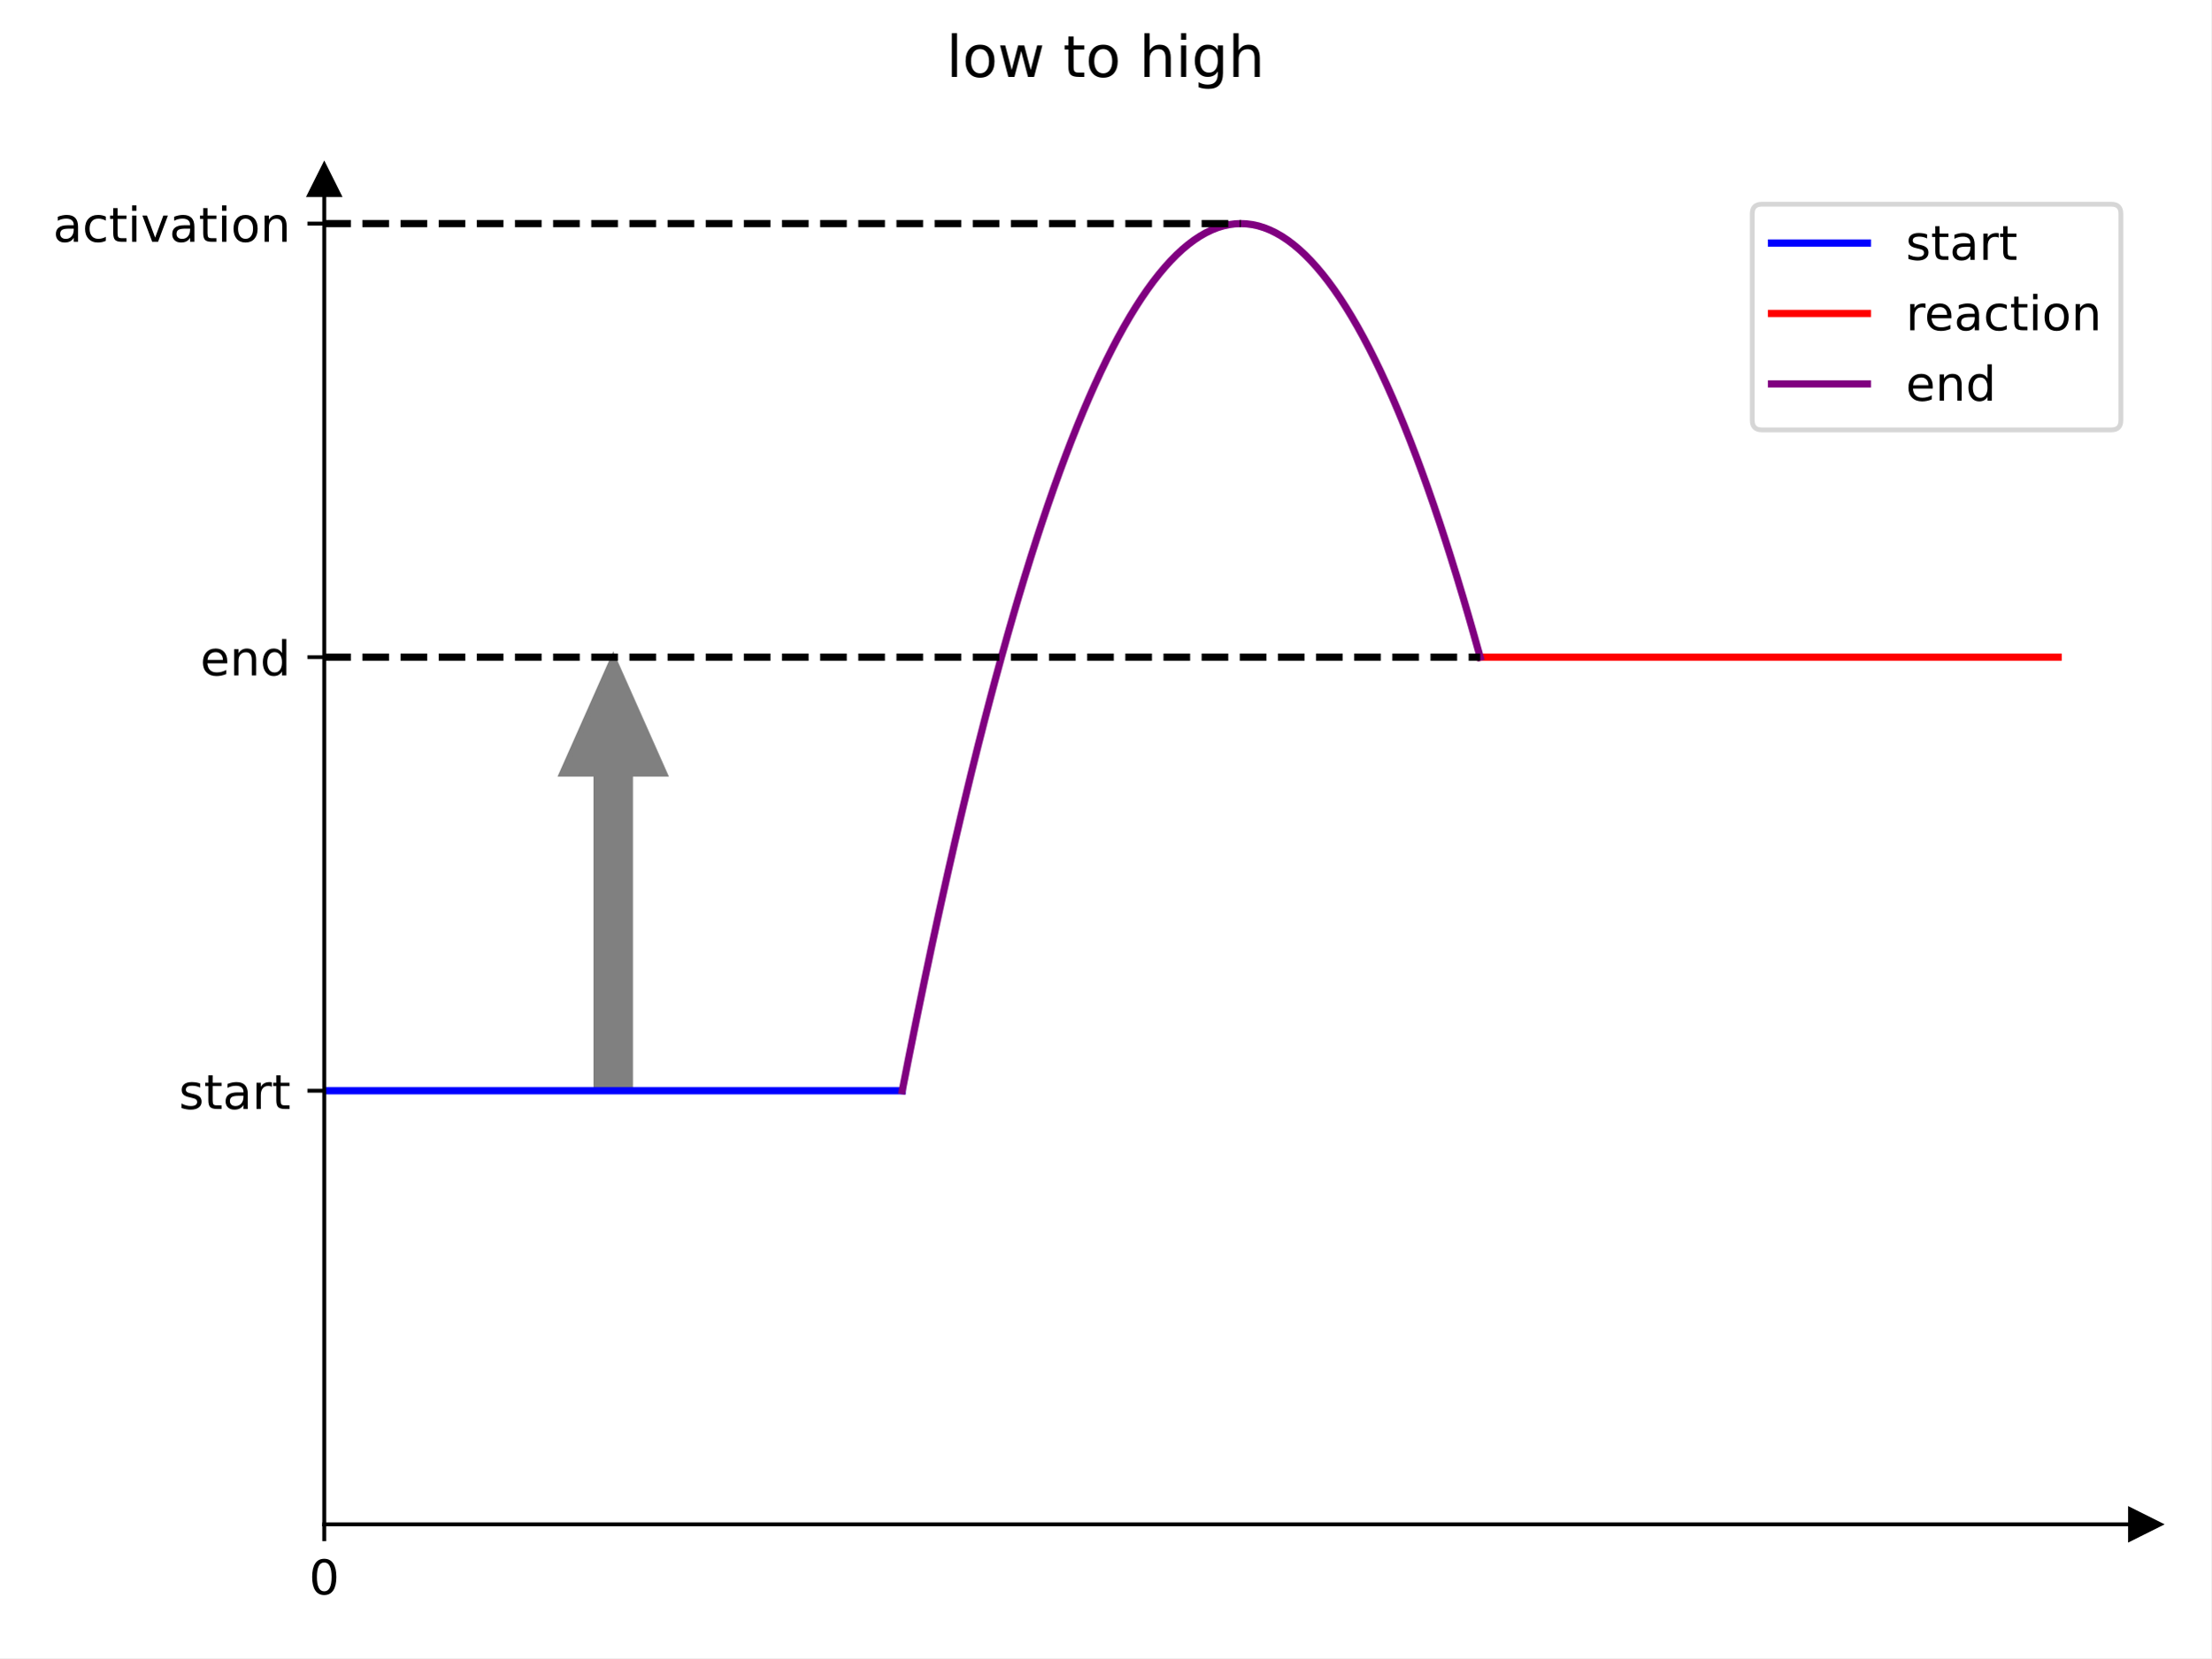
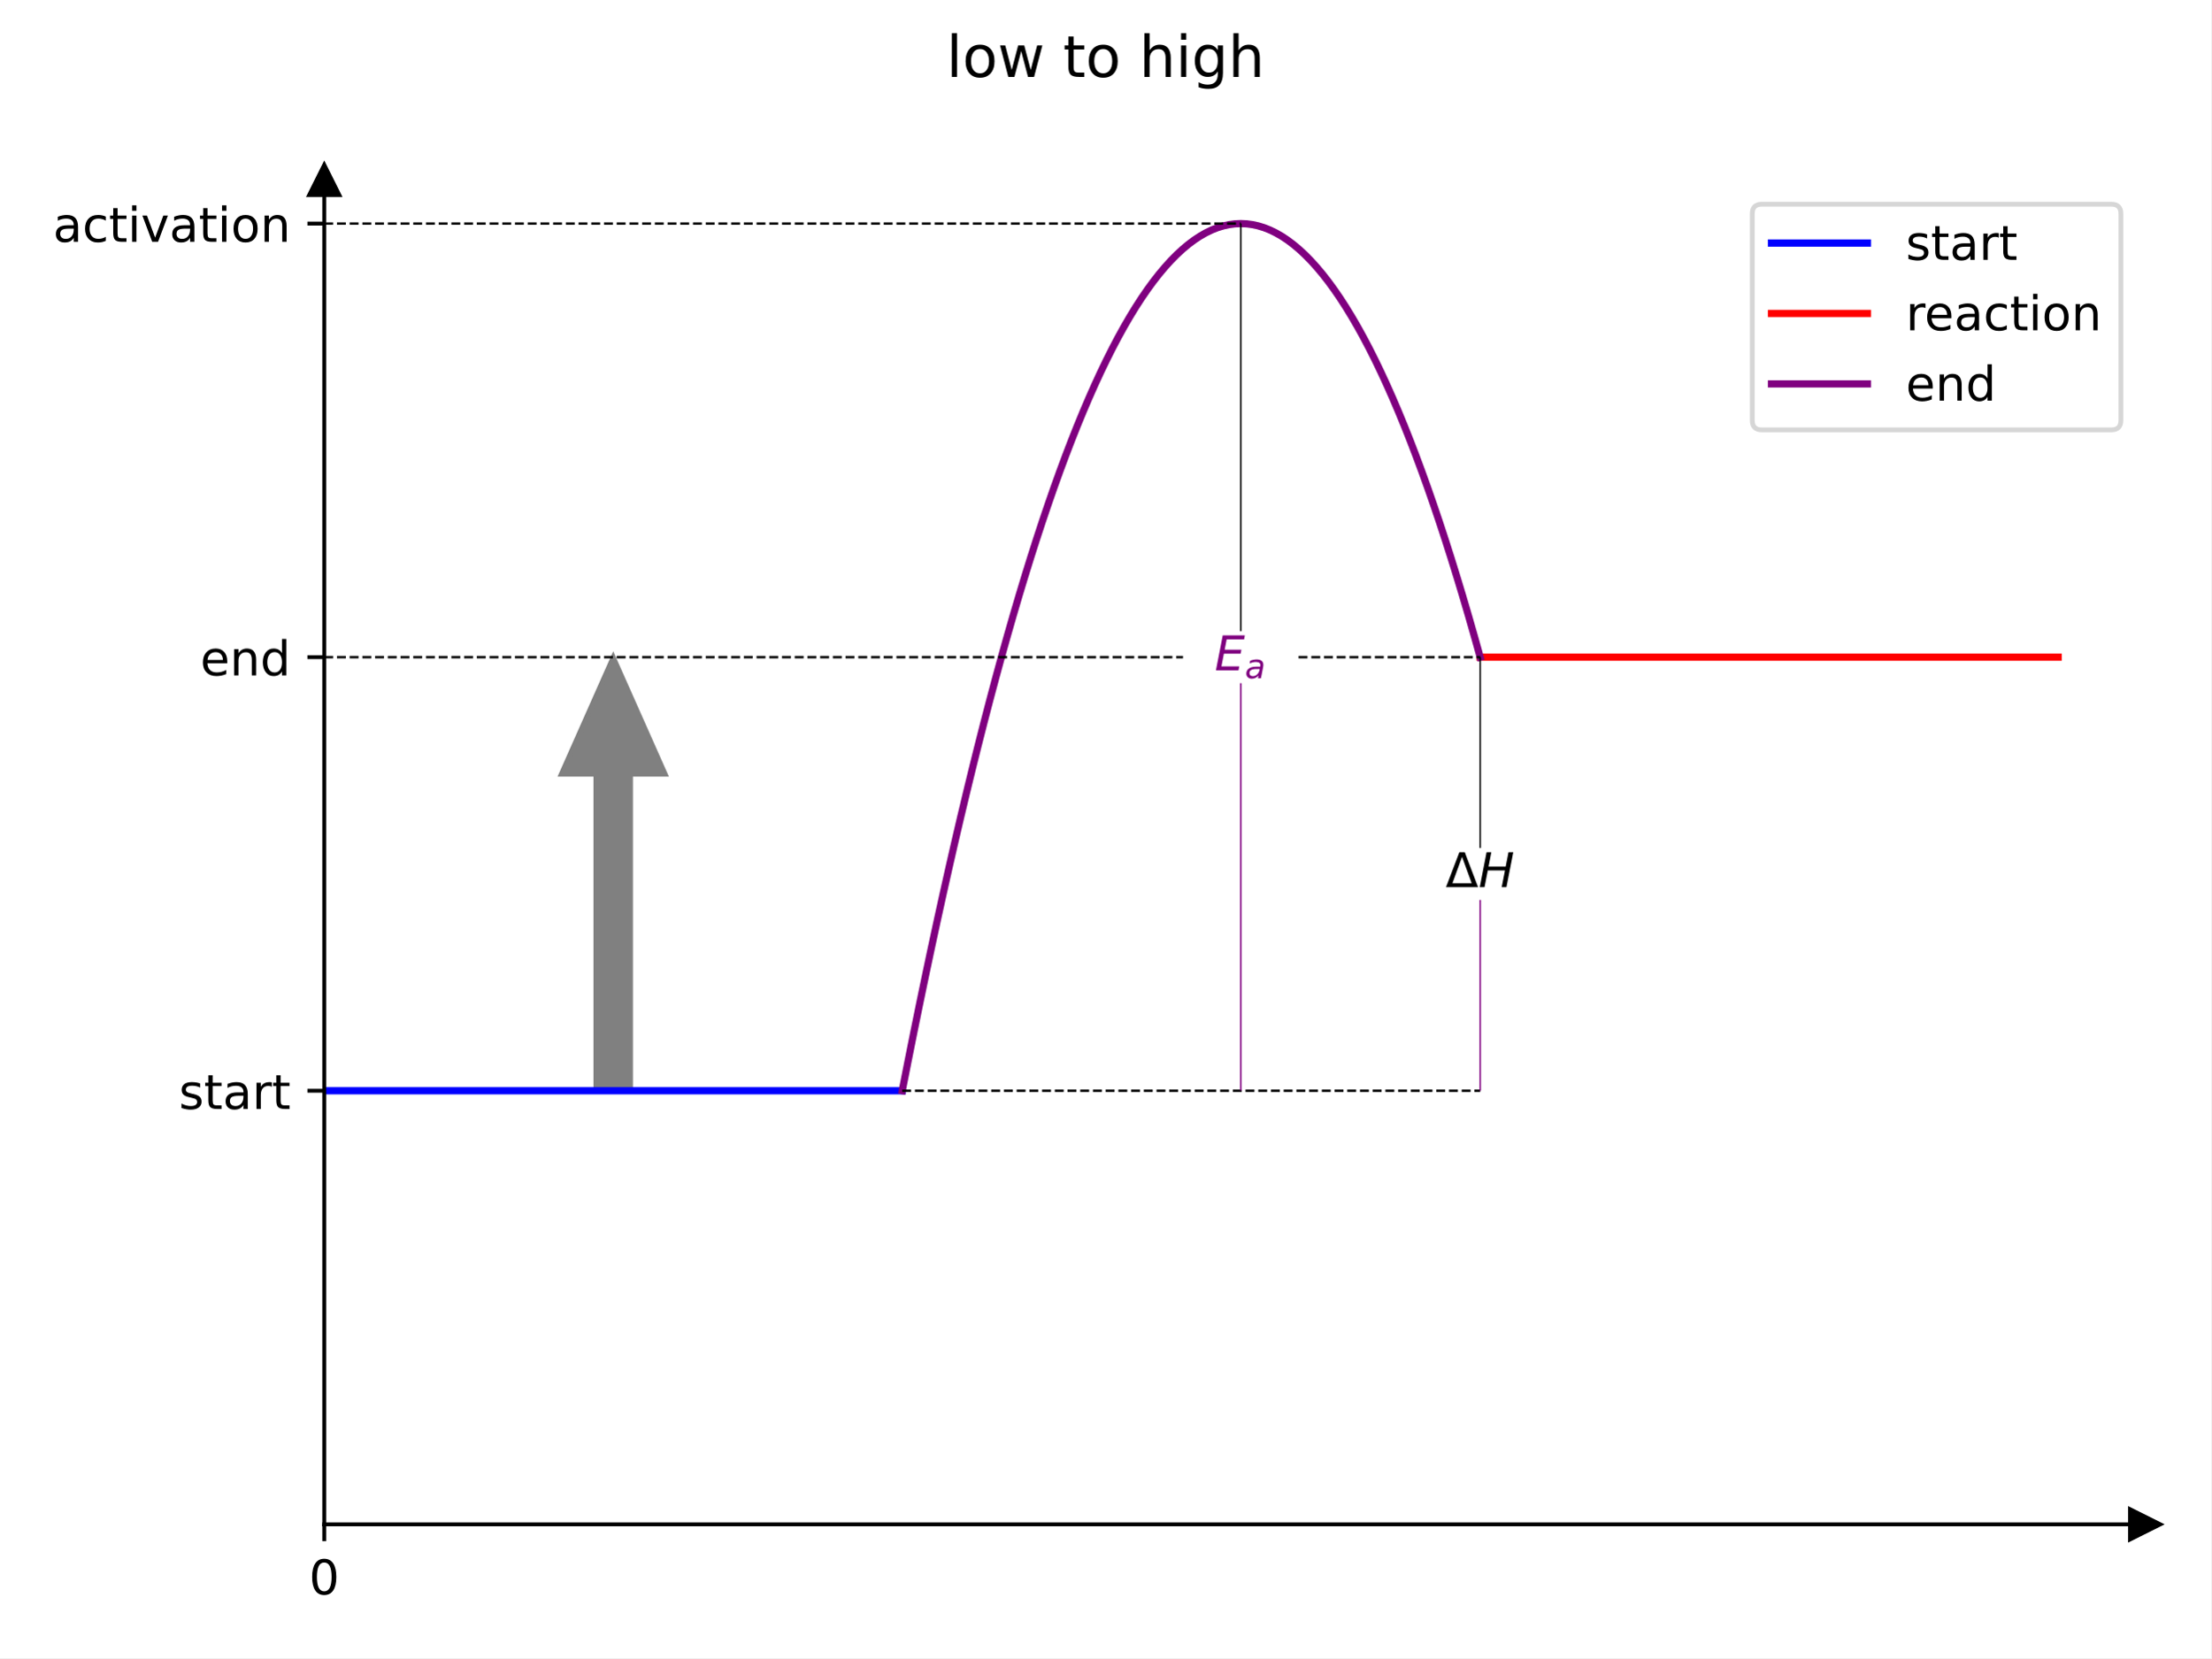
<svg xmlns="http://www.w3.org/2000/svg" xmlns:xlink="http://www.w3.org/1999/xlink" width="460.8pt" height="345.6pt" viewBox="0 0 460.8 345.6" version="1.1">
  <defs>
    <style type="text/css">*{stroke-linejoin: round; stroke-linecap: butt}</style>
  </defs>
  <g id="figure_1">
    <g id="patch_1">
      <path d="M 0 345.6  L 460.8 345.6  L 460.8 0  L 0 0  z " style="fill: #ffffff" />
    </g>
    <g id="axes_1">
      <g id="patch_2">
        <path d="M 67.57 317.72  L 447 317.72  L 447 37.56  L 67.57 37.56  z " style="fill: #ffffff" />
      </g>
      <g id="patch_3">
-         <path d="M 127.797 136.972  L 138.638 161.373  L 131.411 161.373  L 131.411 227.346  L 124.183 227.346  L 124.183 161.373  L 116.956 161.373  z " clip-path="url(#p45e2ec117b)" style="fill: #808080; stroke: #808080; stroke-linejoin: miter" />
+         <path d="M 127.797 136.972  L 138.638 161.373  L 131.411 161.373  L 131.411 227.346  L 124.183 227.346  L 124.183 161.373  L 116.956 161.373  z " clip-path="url(#pe5df1558f2)" style="fill: #808080; stroke: #808080; stroke-linejoin: miter" />
      </g>
      <g id="matplotlib.axis_1">
        <g id="xtick_1">
          <g id="line2d_1">
            <defs>
-               <path id="m92cc76b1ce" d="M 0 0  L 0 3.5  " style="stroke: #000000; stroke-width: 0.8" />
+               <path id="m755c92c0e5" d="M 0 0  L 0 3.5  " style="stroke: #000000; stroke-width: 0.8" />
            </defs>
            <g>
-               <use xlink:href="#m92cc76b1ce" x="67.57" y="317.72" style="stroke: #000000; stroke-width: 0.8" />
+               <use xlink:href="#m755c92c0e5" x="67.57" y="317.72" style="stroke: #000000; stroke-width: 0.8" />
            </g>
          </g>
          <g id="text_1">
            <g transform="translate(64.38875 332.3184) scale(0.1 -0.1)">
              <defs>
                <path id="DejaVuSans-30" d="M 2034 4250  Q 1547 4250 1301 3770  Q 1056 3291 1056 2328  Q 1056 1369 1301 889  Q 1547 409 2034 409  Q 2525 409 2770 889  Q 3016 1369 3016 2328  Q 3016 3291 2770 3770  Q 2525 4250 2034 4250  z M 2034 4750  Q 2819 4750 3233 4129  Q 3647 3509 3647 2328  Q 3647 1150 3233 529  Q 2819 -91 2034 -91  Q 1250 -91 836 529  Q 422 1150 422 2328  Q 422 3509 836 4129  Q 1250 4750 2034 4750  z " transform="scale(0.015625)" />
              </defs>
              <use xlink:href="#DejaVuSans-30" />
            </g>
          </g>
        </g>
      </g>
      <g id="matplotlib.axis_2">
        <g id="ytick_1">
          <g id="line2d_2">
            <defs>
-               <path id="m7d27bfed4f" d="M 0 0  L -3.5 0  " style="stroke: #000000; stroke-width: 0.8" />
+               <path id="m96ab7bca91" d="M 0 0  L -3.5 0  " style="stroke: #000000; stroke-width: 0.8" />
            </defs>
            <g>
-               <use xlink:href="#m7d27bfed4f" x="67.57" y="227.346" style="stroke: #000000; stroke-width: 0.8" />
+               <use xlink:href="#m96ab7bca91" x="67.57" y="227.346" style="stroke: #000000; stroke-width: 0.8" />
            </g>
          </g>
          <g id="text_2">
            <g transform="translate(37.28094 231.145) scale(0.1 -0.1)">
              <defs>
                <path id="DejaVuSans-73" d="M 2834 3397  L 2834 2853  Q 2591 2978 2328 3040  Q 2066 3103 1784 3103  Q 1356 3103 1142 2972  Q 928 2841 928 2578  Q 928 2378 1081 2264  Q 1234 2150 1697 2047  L 1894 2003  Q 2506 1872 2764 1633  Q 3022 1394 3022 966  Q 3022 478 2636 193  Q 2250 -91 1575 -91  Q 1294 -91 989 -36  Q 684 19 347 128  L 347 722  Q 666 556 975 473  Q 1284 391 1588 391  Q 1994 391 2212 530  Q 2431 669 2431 922  Q 2431 1156 2273 1281  Q 2116 1406 1581 1522  L 1381 1569  Q 847 1681 609 1914  Q 372 2147 372 2553  Q 372 3047 722 3315  Q 1072 3584 1716 3584  Q 2034 3584 2315 3537  Q 2597 3491 2834 3397  z " transform="scale(0.015625)" />
                <path id="DejaVuSans-74" d="M 1172 4494  L 1172 3500  L 2356 3500  L 2356 3053  L 1172 3053  L 1172 1153  Q 1172 725 1289 603  Q 1406 481 1766 481  L 2356 481  L 2356 0  L 1766 0  Q 1100 0 847 248  Q 594 497 594 1153  L 594 3053  L 172 3053  L 172 3500  L 594 3500  L 594 4494  L 1172 4494  z " transform="scale(0.015625)" />
                <path id="DejaVuSans-61" d="M 2194 1759  Q 1497 1759 1228 1600  Q 959 1441 959 1056  Q 959 750 1161 570  Q 1363 391 1709 391  Q 2188 391 2477 730  Q 2766 1069 2766 1631  L 2766 1759  L 2194 1759  z M 3341 1997  L 3341 0  L 2766 0  L 2766 531  Q 2569 213 2275 61  Q 1981 -91 1556 -91  Q 1019 -91 701 211  Q 384 513 384 1019  Q 384 1609 779 1909  Q 1175 2209 1959 2209  L 2766 2209  L 2766 2266  Q 2766 2663 2505 2880  Q 2244 3097 1772 3097  Q 1472 3097 1187 3025  Q 903 2953 641 2809  L 641 3341  Q 956 3463 1253 3523  Q 1550 3584 1831 3584  Q 2591 3584 2966 3190  Q 3341 2797 3341 1997  z " transform="scale(0.015625)" />
                <path id="DejaVuSans-72" d="M 2631 2963  Q 2534 3019 2420 3045  Q 2306 3072 2169 3072  Q 1681 3072 1420 2755  Q 1159 2438 1159 1844  L 1159 0  L 581 0  L 581 3500  L 1159 3500  L 1159 2956  Q 1341 3275 1631 3429  Q 1922 3584 2338 3584  Q 2397 3584 2469 3576  Q 2541 3569 2628 3553  L 2631 2963  z " transform="scale(0.015625)" />
              </defs>
              <use xlink:href="#DejaVuSans-73" />
              <use xlink:href="#DejaVuSans-74" x="52.1" />
              <use xlink:href="#DejaVuSans-61" x="91.309" />
              <use xlink:href="#DejaVuSans-72" x="152.588" />
              <use xlink:href="#DejaVuSans-74" x="193.701" />
            </g>
          </g>
        </g>
        <g id="ytick_2">
          <g id="line2d_3">
            <g>
-               <use xlink:href="#m7d27bfed4f" x="67.57" y="46.597" style="stroke: #000000; stroke-width: 0.8" />
+               <use xlink:href="#m96ab7bca91" x="67.57" y="46.597" style="stroke: #000000; stroke-width: 0.8" />
            </g>
          </g>
          <g id="text_3">
            <g transform="translate(11.04344 50.39664) scale(0.1 -0.1)">
              <defs>
                <path id="DejaVuSans-63" d="M 3122 3366  L 3122 2828  Q 2878 2963 2633 3030  Q 2388 3097 2138 3097  Q 1578 3097 1268 2742  Q 959 2388 959 1747  Q 959 1106 1268 751  Q 1578 397 2138 397  Q 2388 397 2633 464  Q 2878 531 3122 666  L 3122 134  Q 2881 22 2623 -34  Q 2366 -91 2075 -91  Q 1284 -91 818 406  Q 353 903 353 1747  Q 353 2603 823 3093  Q 1294 3584 2113 3584  Q 2378 3584 2631 3529  Q 2884 3475 3122 3366  z " transform="scale(0.015625)" />
                <path id="DejaVuSans-69" d="M 603 3500  L 1178 3500  L 1178 0  L 603 0  L 603 3500  z M 603 4863  L 1178 4863  L 1178 4134  L 603 4134  L 603 4863  z " transform="scale(0.015625)" />
                <path id="DejaVuSans-76" d="M 191 3500  L 800 3500  L 1894 563  L 2988 3500  L 3597 3500  L 2284 0  L 1503 0  L 191 3500  z " transform="scale(0.015625)" />
                <path id="DejaVuSans-6f" d="M 1959 3097  Q 1497 3097 1228 2736  Q 959 2375 959 1747  Q 959 1119 1226 758  Q 1494 397 1959 397  Q 2419 397 2687 759  Q 2956 1122 2956 1747  Q 2956 2369 2687 2733  Q 2419 3097 1959 3097  z M 1959 3584  Q 2709 3584 3137 3096  Q 3566 2609 3566 1747  Q 3566 888 3137 398  Q 2709 -91 1959 -91  Q 1206 -91 779 398  Q 353 888 353 1747  Q 353 2609 779 3096  Q 1206 3584 1959 3584  z " transform="scale(0.015625)" />
                <path id="DejaVuSans-6e" d="M 3513 2113  L 3513 0  L 2938 0  L 2938 2094  Q 2938 2591 2744 2837  Q 2550 3084 2163 3084  Q 1697 3084 1428 2787  Q 1159 2491 1159 1978  L 1159 0  L 581 0  L 581 3500  L 1159 3500  L 1159 2956  Q 1366 3272 1645 3428  Q 1925 3584 2291 3584  Q 2894 3584 3203 3211  Q 3513 2838 3513 2113  z " transform="scale(0.015625)" />
              </defs>
              <use xlink:href="#DejaVuSans-61" />
              <use xlink:href="#DejaVuSans-63" x="61.279" />
              <use xlink:href="#DejaVuSans-74" x="116.26" />
              <use xlink:href="#DejaVuSans-69" x="155.469" />
              <use xlink:href="#DejaVuSans-76" x="183.252" />
              <use xlink:href="#DejaVuSans-61" x="242.432" />
              <use xlink:href="#DejaVuSans-74" x="303.711" />
              <use xlink:href="#DejaVuSans-69" x="342.92" />
              <use xlink:href="#DejaVuSans-6f" x="370.703" />
              <use xlink:href="#DejaVuSans-6e" x="431.885" />
            </g>
          </g>
        </g>
        <g id="ytick_3">
          <g id="line2d_4">
            <g>
-               <use xlink:href="#m7d27bfed4f" x="67.57" y="136.972" style="stroke: #000000; stroke-width: 0.8" />
+               <use xlink:href="#m96ab7bca91" x="67.57" y="136.972" style="stroke: #000000; stroke-width: 0.8" />
            </g>
          </g>
          <g id="text_4">
            <g transform="translate(41.73094 140.7708) scale(0.1 -0.1)">
              <defs>
                <path id="DejaVuSans-65" d="M 3597 1894  L 3597 1613  L 953 1613  Q 991 1019 1311 708  Q 1631 397 2203 397  Q 2534 397 2845 478  Q 3156 559 3463 722  L 3463 178  Q 3153 47 2828 -22  Q 2503 -91 2169 -91  Q 1331 -91 842 396  Q 353 884 353 1716  Q 353 2575 817 3079  Q 1281 3584 2069 3584  Q 2775 3584 3186 3129  Q 3597 2675 3597 1894  z M 3022 2063  Q 3016 2534 2758 2815  Q 2500 3097 2075 3097  Q 1594 3097 1305 2825  Q 1016 2553 972 2059  L 3022 2063  z " transform="scale(0.015625)" />
                <path id="DejaVuSans-64" d="M 2906 2969  L 2906 4863  L 3481 4863  L 3481 0  L 2906 0  L 2906 525  Q 2725 213 2448 61  Q 2172 -91 1784 -91  Q 1150 -91 751 415  Q 353 922 353 1747  Q 353 2572 751 3078  Q 1150 3584 1784 3584  Q 2172 3584 2448 3432  Q 2725 3281 2906 2969  z M 947 1747  Q 947 1113 1208 752  Q 1469 391 1925 391  Q 2381 391 2643 752  Q 2906 1113 2906 1747  Q 2906 2381 2643 2742  Q 2381 3103 1925 3103  Q 1469 3103 1208 2742  Q 947 2381 947 1747  z " transform="scale(0.015625)" />
              </defs>
              <use xlink:href="#DejaVuSans-65" />
              <use xlink:href="#DejaVuSans-6e" x="61.523" />
              <use xlink:href="#DejaVuSans-64" x="124.902" />
            </g>
          </g>
        </g>
      </g>
      <g id="line2d_5">
-         <path d="M 67.57 227.346  L 68.787 227.346  L 70.003 227.346  L 71.22 227.346  L 72.437 227.346  L 73.654 227.346  L 74.87 227.346  L 76.087 227.346  L 77.304 227.346  L 78.52 227.346  L 79.737 227.346  L 80.954 227.346  L 82.17 227.346  L 83.387 227.346  L 84.604 227.346  L 85.821 227.346  L 87.037 227.346  L 88.254 227.346  L 89.471 227.346  L 90.687 227.346  L 91.904 227.346  L 93.121 227.346  L 94.338 227.346  L 95.554 227.346  L 96.771 227.346  L 97.988 227.346  L 99.204 227.346  L 100.421 227.346  L 101.638 227.346  L 102.854 227.346  L 104.071 227.346  L 105.288 227.346  L 106.505 227.346  L 107.721 227.346  L 108.938 227.346  L 110.155 227.346  L 111.371 227.346  L 112.588 227.346  L 113.805 227.346  L 115.022 227.346  L 116.238 227.346  L 117.455 227.346  L 118.672 227.346  L 119.888 227.346  L 121.105 227.346  L 122.322 227.346  L 123.539 227.346  L 124.755 227.346  L 125.972 227.346  L 127.189 227.346  L 128.405 227.346  L 129.622 227.346  L 130.839 227.346  L 132.055 227.346  L 133.272 227.346  L 134.489 227.346  L 135.706 227.346  L 136.922 227.346  L 138.139 227.346  L 139.356 227.346  L 140.572 227.346  L 141.789 227.346  L 143.006 227.346  L 144.223 227.346  L 145.439 227.346  L 146.656 227.346  L 147.873 227.346  L 149.089 227.346  L 150.306 227.346  L 151.523 227.346  L 152.739 227.346  L 153.956 227.346  L 155.173 227.346  L 156.39 227.346  L 157.606 227.346  L 158.823 227.346  L 160.04 227.346  L 161.256 227.346  L 162.473 227.346  L 163.69 227.346  L 164.907 227.346  L 166.123 227.346  L 167.34 227.346  L 168.557 227.346  L 169.773 227.346  L 170.99 227.346  L 172.207 227.346  L 173.423 227.346  L 174.64 227.346  L 175.857 227.346  L 177.074 227.346  L 178.29 227.346  L 179.507 227.346  L 180.724 227.346  L 181.94 227.346  L 183.157 227.346  L 184.374 227.346  L 185.591 227.346  L 186.807 227.346  L 188.024 227.346  " clip-path="url(#p45e2ec117b)" style="fill: none; stroke: #0000ff; stroke-width: 1.5; stroke-linecap: square" />
+         <path d="M 67.57 227.346  L 68.787 227.346  L 70.003 227.346  L 71.22 227.346  L 72.437 227.346  L 73.654 227.346  L 74.87 227.346  L 76.087 227.346  L 77.304 227.346  L 78.52 227.346  L 79.737 227.346  L 80.954 227.346  L 82.17 227.346  L 83.387 227.346  L 84.604 227.346  L 85.821 227.346  L 87.037 227.346  L 88.254 227.346  L 89.471 227.346  L 90.687 227.346  L 91.904 227.346  L 93.121 227.346  L 94.338 227.346  L 95.554 227.346  L 96.771 227.346  L 97.988 227.346  L 99.204 227.346  L 100.421 227.346  L 101.638 227.346  L 102.854 227.346  L 104.071 227.346  L 105.288 227.346  L 106.505 227.346  L 107.721 227.346  L 108.938 227.346  L 110.155 227.346  L 111.371 227.346  L 112.588 227.346  L 113.805 227.346  L 115.022 227.346  L 116.238 227.346  L 117.455 227.346  L 118.672 227.346  L 119.888 227.346  L 121.105 227.346  L 122.322 227.346  L 123.539 227.346  L 124.755 227.346  L 125.972 227.346  L 127.189 227.346  L 128.405 227.346  L 129.622 227.346  L 130.839 227.346  L 132.055 227.346  L 133.272 227.346  L 134.489 227.346  L 135.706 227.346  L 136.922 227.346  L 138.139 227.346  L 139.356 227.346  L 140.572 227.346  L 141.789 227.346  L 143.006 227.346  L 144.223 227.346  L 145.439 227.346  L 146.656 227.346  L 147.873 227.346  L 149.089 227.346  L 150.306 227.346  L 151.523 227.346  L 152.739 227.346  L 153.956 227.346  L 155.173 227.346  L 156.39 227.346  L 157.606 227.346  L 158.823 227.346  L 160.04 227.346  L 161.256 227.346  L 162.473 227.346  L 163.69 227.346  L 164.907 227.346  L 166.123 227.346  L 167.34 227.346  L 168.557 227.346  L 169.773 227.346  L 170.99 227.346  L 172.207 227.346  L 173.423 227.346  L 174.64 227.346  L 175.857 227.346  L 177.074 227.346  L 178.29 227.346  L 179.507 227.346  L 180.724 227.346  L 181.94 227.346  L 183.157 227.346  L 184.374 227.346  L 185.591 227.346  L 186.807 227.346  L 188.024 227.346  " clip-path="url(#pe5df1558f2)" style="fill: none; stroke: #0000ff; stroke-width: 1.5; stroke-linecap: square" />
      </g>
      <g id="line2d_6">
-         <path d="M 308.478 136.972  L 309.695 136.972  L 310.911 136.972  L 312.128 136.972  L 313.345 136.972  L 314.561 136.972  L 315.778 136.972  L 316.995 136.972  L 318.212 136.972  L 319.428 136.972  L 320.645 136.972  L 321.862 136.972  L 323.078 136.972  L 324.295 136.972  L 325.512 136.972  L 326.729 136.972  L 327.945 136.972  L 329.162 136.972  L 330.379 136.972  L 331.595 136.972  L 332.812 136.972  L 334.029 136.972  L 335.245 136.972  L 336.462 136.972  L 337.679 136.972  L 338.896 136.972  L 340.112 136.972  L 341.329 136.972  L 342.546 136.972  L 343.762 136.972  L 344.979 136.972  L 346.196 136.972  L 347.413 136.972  L 348.629 136.972  L 349.846 136.972  L 351.063 136.972  L 352.279 136.972  L 353.496 136.972  L 354.713 136.972  L 355.93 136.972  L 357.146 136.972  L 358.363 136.972  L 359.58 136.972  L 360.796 136.972  L 362.013 136.972  L 363.23 136.972  L 364.446 136.972  L 365.663 136.972  L 366.88 136.972  L 368.097 136.972  L 369.313 136.972  L 370.53 136.972  L 371.747 136.972  L 372.963 136.972  L 374.18 136.972  L 375.397 136.972  L 376.614 136.972  L 377.83 136.972  L 379.047 136.972  L 380.264 136.972  L 381.48 136.972  L 382.697 136.972  L 383.914 136.972  L 385.13 136.972  L 386.347 136.972  L 387.564 136.972  L 388.781 136.972  L 389.997 136.972  L 391.214 136.972  L 392.431 136.972  L 393.647 136.972  L 394.864 136.972  L 396.081 136.972  L 397.298 136.972  L 398.514 136.972  L 399.731 136.972  L 400.948 136.972  L 402.164 136.972  L 403.381 136.972  L 404.598 136.972  L 405.814 136.972  L 407.031 136.972  L 408.248 136.972  L 409.465 136.972  L 410.681 136.972  L 411.898 136.972  L 413.115 136.972  L 414.331 136.972  L 415.548 136.972  L 416.765 136.972  L 417.982 136.972  L 419.198 136.972  L 420.415 136.972  L 421.632 136.972  L 422.848 136.972  L 424.065 136.972  L 425.282 136.972  L 426.498 136.972  L 427.715 136.972  L 428.932 136.972  " clip-path="url(#p45e2ec117b)" style="fill: none; stroke: #ff0000; stroke-width: 1.5; stroke-linecap: square" />
+         <path d="M 308.478 136.972  L 309.695 136.972  L 310.911 136.972  L 312.128 136.972  L 313.345 136.972  L 314.561 136.972  L 315.778 136.972  L 316.995 136.972  L 318.212 136.972  L 319.428 136.972  L 320.645 136.972  L 321.862 136.972  L 323.078 136.972  L 324.295 136.972  L 325.512 136.972  L 326.729 136.972  L 327.945 136.972  L 329.162 136.972  L 330.379 136.972  L 331.595 136.972  L 332.812 136.972  L 334.029 136.972  L 335.245 136.972  L 336.462 136.972  L 337.679 136.972  L 338.896 136.972  L 340.112 136.972  L 341.329 136.972  L 342.546 136.972  L 343.762 136.972  L 344.979 136.972  L 346.196 136.972  L 347.413 136.972  L 348.629 136.972  L 349.846 136.972  L 351.063 136.972  L 352.279 136.972  L 353.496 136.972  L 354.713 136.972  L 355.93 136.972  L 357.146 136.972  L 358.363 136.972  L 359.58 136.972  L 360.796 136.972  L 362.013 136.972  L 363.23 136.972  L 364.446 136.972  L 365.663 136.972  L 366.88 136.972  L 368.097 136.972  L 369.313 136.972  L 370.53 136.972  L 371.747 136.972  L 372.963 136.972  L 374.18 136.972  L 375.397 136.972  L 376.614 136.972  L 377.83 136.972  L 379.047 136.972  L 380.264 136.972  L 381.48 136.972  L 382.697 136.972  L 383.914 136.972  L 385.13 136.972  L 386.347 136.972  L 387.564 136.972  L 388.781 136.972  L 389.997 136.972  L 391.214 136.972  L 392.431 136.972  L 393.647 136.972  L 394.864 136.972  L 396.081 136.972  L 397.298 136.972  L 398.514 136.972  L 399.731 136.972  L 400.948 136.972  L 402.164 136.972  L 403.381 136.972  L 404.598 136.972  L 405.814 136.972  L 407.031 136.972  L 408.248 136.972  L 409.465 136.972  L 410.681 136.972  L 411.898 136.972  L 413.115 136.972  L 414.331 136.972  L 415.548 136.972  L 416.765 136.972  L 417.982 136.972  L 419.198 136.972  L 420.415 136.972  L 421.632 136.972  L 422.848 136.972  L 424.065 136.972  L 425.282 136.972  L 426.498 136.972  L 427.715 136.972  L 428.932 136.972  " clip-path="url(#pe5df1558f2)" style="fill: none; stroke: #ff0000; stroke-width: 1.5; stroke-linecap: square" />
      </g>
      <g id="line2d_7">
-         <path d="M 188.024 227.346  L 189.241 221.166  L 190.457 215.094  L 191.674 209.129  L 192.891 203.272  L 194.108 197.522  L 195.324 191.88  L 196.541 186.345  L 197.758 180.918  L 198.974 175.598  L 200.191 170.385  L 201.408 165.281  L 202.624 160.283  L 203.841 155.393  L 205.058 150.611  L 206.275 145.936  L 207.491 141.369  L 208.708 136.909  L 209.925 132.556  L 211.141 128.311  L 212.358 124.174  L 213.575 120.144  L 214.792 116.221  L 216.008 112.406  L 217.225 108.699  L 218.442 105.099  L 219.658 101.606  L 220.875 98.221  L 222.092 94.943  L 223.308 91.773  L 224.525 88.711  L 225.742 85.756  L 226.959 82.908  L 228.175 80.168  L 229.392 77.535  L 230.609 75.01  L 231.825 72.592  L 233.042 70.282  L 234.259 68.079  L 235.476 65.984  L 236.692 63.996  L 237.909 62.116  L 239.126 60.343  L 240.342 58.678  L 241.559 57.12  L 242.776 55.67  L 243.992 54.327  L 245.209 53.092  L 246.426 51.964  L 247.643 50.944  L 248.859 50.031  L 250.076 49.225  L 251.293 48.528  L 252.509 47.937  L 253.726 47.454  L 254.943 47.079  L 256.16 46.811  L 257.376 46.65  L 258.593 46.597  L 259.81 46.652  L 261.026 46.814  L 262.243 47.083  L 263.46 47.46  L 264.676 47.945  L 265.893 48.537  L 267.11 49.236  L 268.327 50.043  L 269.543 50.958  L 270.76 51.979  L 271.977 53.109  L 273.193 54.346  L 274.41 55.69  L 275.627 57.142  L 276.844 58.701  L 278.06 60.368  L 279.277 62.142  L 280.494 64.024  L 281.71 66.013  L 282.927 68.11  L 284.144 70.314  L 285.361 72.626  L 286.577 75.045  L 287.794 77.572  L 289.011 80.206  L 290.227 82.948  L 291.444 85.797  L 292.661 88.754  L 293.877 91.818  L 295.094 94.99  L 296.311 98.269  L 297.528 101.655  L 298.744 105.149  L 299.961 108.751  L 301.178 112.46  L 302.394 116.277  L 303.611 120.201  L 304.828 124.232  L 306.045 128.371  L 307.261 132.618  L 308.478 136.972  " clip-path="url(#p45e2ec117b)" style="fill: none; stroke: #800080; stroke-width: 1.5; stroke-linecap: square" />
+         <path d="M 188.024 227.346  L 189.241 221.166  L 190.457 215.094  L 191.674 209.129  L 192.891 203.272  L 194.108 197.522  L 195.324 191.88  L 196.541 186.345  L 197.758 180.918  L 198.974 175.598  L 200.191 170.385  L 201.408 165.281  L 202.624 160.283  L 203.841 155.393  L 205.058 150.611  L 206.275 145.936  L 207.491 141.369  L 208.708 136.909  L 209.925 132.556  L 211.141 128.311  L 212.358 124.174  L 213.575 120.144  L 214.792 116.221  L 216.008 112.406  L 217.225 108.699  L 218.442 105.099  L 219.658 101.606  L 220.875 98.221  L 222.092 94.943  L 223.308 91.773  L 224.525 88.711  L 225.742 85.756  L 226.959 82.908  L 228.175 80.168  L 229.392 77.535  L 230.609 75.01  L 231.825 72.592  L 233.042 70.282  L 234.259 68.079  L 235.476 65.984  L 236.692 63.996  L 237.909 62.116  L 239.126 60.343  L 240.342 58.678  L 241.559 57.12  L 242.776 55.67  L 243.992 54.327  L 245.209 53.092  L 246.426 51.964  L 247.643 50.944  L 248.859 50.031  L 250.076 49.225  L 251.293 48.528  L 252.509 47.937  L 253.726 47.454  L 254.943 47.079  L 256.16 46.811  L 257.376 46.65  L 258.593 46.597  L 259.81 46.652  L 261.026 46.814  L 262.243 47.083  L 263.46 47.46  L 264.676 47.945  L 265.893 48.537  L 267.11 49.236  L 268.327 50.043  L 269.543 50.958  L 270.76 51.979  L 271.977 53.109  L 273.193 54.346  L 274.41 55.69  L 275.627 57.142  L 276.844 58.701  L 278.06 60.368  L 279.277 62.142  L 280.494 64.024  L 281.71 66.013  L 282.927 68.11  L 284.144 70.314  L 285.361 72.626  L 286.577 75.045  L 287.794 77.572  L 289.011 80.206  L 290.227 82.948  L 291.444 85.797  L 292.661 88.754  L 293.877 91.818  L 295.094 94.99  L 296.311 98.269  L 297.528 101.655  L 298.744 105.149  L 299.961 108.751  L 301.178 112.46  L 302.394 116.277  L 303.611 120.201  L 304.828 124.232  L 306.045 128.371  L 307.261 132.618  L 308.478 136.972  " clip-path="url(#pe5df1558f2)" style="fill: none; stroke: #800080; stroke-width: 1.5; stroke-linecap: square" />
      </g>
      <g id="LineCollection_1">
-         <path d="M 67.57 46.597  L 258.584 46.597  " clip-path="url(#p45e2ec117b)" style="fill: none; stroke-dasharray: 5.55,2.4; stroke-dashoffset: 0; stroke: #000000; stroke-width: 1.5" />
-         <path d="M 67.57 136.972  L 308.478 136.972  " clip-path="url(#p45e2ec117b)" style="fill: none; stroke-dasharray: 5.55,2.4; stroke-dashoffset: 0; stroke: #000000; stroke-width: 1.5" />
+         <path d="M 67.57 46.597  L 258.584 46.597  " clip-path="url(#pe5df1558f2)" style="fill: none; stroke-dasharray: 1.85,0.8; stroke-dashoffset: 0; stroke: #000000; stroke-width: 0.5" />
+         <path d="M 67.57 136.972  L 246.539 136.972  " clip-path="url(#pe5df1558f2)" style="fill: none; stroke-dasharray: 1.85,0.8; stroke-dashoffset: 0; stroke: #000000; stroke-width: 0.5" />
+         <path d="M 270.63 136.972  L 308.478 136.972  " clip-path="url(#pe5df1558f2)" style="fill: none; stroke-dasharray: 1.85,0.8; stroke-dashoffset: 0; stroke: #000000; stroke-width: 0.5" />
+         <path d="M 188.024 227.346  L 308.478 227.346  " clip-path="url(#pe5df1558f2)" style="fill: none; stroke-dasharray: 1.85,0.8; stroke-dashoffset: 0; stroke: #000000; stroke-width: 0.5" />
+       </g>
+       <g id="LineCollection_2">
+         <path d="M 308.478 227.346  L 308.478 187.581  " clip-path="url(#pe5df1558f2)" style="fill: none; stroke: #800080; stroke-width: 0.3" />
+         <path d="M 308.478 176.736  L 308.478 136.972  " clip-path="url(#pe5df1558f2)" style="fill: none; stroke: #000000; stroke-width: 0.3" />
+         <path d="M 258.584 227.346  L 258.584 142.394  " clip-path="url(#pe5df1558f2)" style="fill: none; stroke: #800080; stroke-width: 0.3" />
+         <path d="M 258.584 131.549  L 258.584 46.597  " clip-path="url(#pe5df1558f2)" style="fill: none; stroke: #000000; stroke-width: 0.3" />
      </g>
      <g id="line2d_8">
        <defs>
-           <path id="m3a7256b890" d="M 3 0  L -3 -3  L -3 3  z " style="stroke: #000000; stroke-linejoin: miter" />
+           <path id="md4ed73eb90" d="M 3 0  L -3 -3  L -3 3  z " style="stroke: #000000; stroke-linejoin: miter" />
        </defs>
        <g>
-           <use xlink:href="#m3a7256b890" x="447" y="317.72" style="stroke: #000000; stroke-linejoin: miter" />
+           <use xlink:href="#md4ed73eb90" x="447" y="317.72" style="stroke: #000000; stroke-linejoin: miter" />
        </g>
      </g>
      <g id="line2d_9">
        <defs>
-           <path id="m6f63c9ba50" d="M 0 -3  L -3 3  L 3 3  z " style="stroke: #000000; stroke-linejoin: miter" />
+           <path id="m6a769eb6b1" d="M 0 -3  L -3 3  L 3 3  z " style="stroke: #000000; stroke-linejoin: miter" />
        </defs>
        <g>
-           <use xlink:href="#m6f63c9ba50" x="67.57" y="37.56" style="stroke: #000000; stroke-linejoin: miter" />
+           <use xlink:href="#m6a769eb6b1" x="67.57" y="37.56" style="stroke: #000000; stroke-linejoin: miter" />
        </g>
      </g>
      <g id="patch_4">
        <path d="M 67.57 317.72  L 67.57 37.56  " style="fill: none; stroke: #000000; stroke-width: 0.8; stroke-linejoin: miter; stroke-linecap: square" />
      </g>
      <g id="patch_5">
        <path d="M 447 317.72  L 447 37.56  " style="fill: none" />
      </g>
      <g id="patch_6">
        <path d="M 67.57 317.72  L 447 317.72  " style="fill: none; stroke: #000000; stroke-width: 0.8; stroke-linejoin: miter; stroke-linecap: square" />
      </g>
      <g id="patch_7">
        <path d="M 67.57 37.56  L 447 37.56  " style="fill: none" />
+       </g>
+       <g id="text_5">
+         <g style="fill: #800080" transform="translate(253.1343 139.731) scale(0.1 -0.1)">
+           <defs>
+             <path id="DejaVuSans-Oblique-45" d="M 1081 4666  L 4031 4666  L 3928 4134  L 1606 4134  L 1338 2753  L 3566 2753  L 3463 2222  L 1234 2222  L 909 531  L 3284 531  L 3181 0  L 172 0  L 1081 4666  z " transform="scale(0.015625)" />
+             <path id="DejaVuSans-Oblique-61" d="M 3438 1997  L 3047 0  L 2472 0  L 2578 531  Q 2325 219 2001 64  Q 1678 -91 1281 -91  Q 834 -91 548 182  Q 263 456 263 884  Q 263 1497 752 1853  Q 1241 2209 2100 2209  L 2900 2209  L 2931 2363  Q 2938 2388 2941 2417  Q 2944 2447 2944 2509  Q 2944 2788 2717 2942  Q 2491 3097 2081 3097  Q 1800 3097 1504 3025  Q 1209 2953 897 2809  L 997 3341  Q 1322 3463 1633 3523  Q 1944 3584 2234 3584  Q 2853 3584 3176 3315  Q 3500 3047 3500 2534  Q 3500 2431 3484 2292  Q 3469 2153 3438 1997  z M 2816 1759  L 2241 1759  Q 1534 1759 1195 1570  Q 856 1381 856 984  Q 856 709 1029 553  Q 1203 397 1509 397  Q 1978 397 2328 733  Q 2678 1069 2791 1631  L 2816 1759  z " transform="scale(0.015625)" />
+           </defs>
+           <use xlink:href="#DejaVuSans-Oblique-45" transform="translate(0 0.09375)" />
+           <use xlink:href="#DejaVuSans-Oblique-61" transform="translate(63.18359 -16.3125) scale(0.7)" />
+         </g>
+       </g>
+       <g id="text_6">
+         <g transform="translate(301.2779 184.9181) scale(0.1 -0.1)">
+           <defs>
+             <path id="DejaVuSans-394" d="M 2188 4044  L 906 525  L 3472 525  L 2188 4044  z M 50 0  L 1831 4666  L 2547 4666  L 4325 0  L 50 0  z " transform="scale(0.015625)" />
+             <path id="DejaVuSans-Oblique-48" d="M 1081 4666  L 1716 4666  L 1344 2753  L 3634 2753  L 4006 4666  L 4641 4666  L 3731 0  L 3097 0  L 3531 2222  L 1241 2222  L 806 0  L 172 0  L 1081 4666  z " transform="scale(0.015625)" />
+           </defs>
+           <use xlink:href="#DejaVuSans-394" transform="translate(0 0.09375)" />
+           <use xlink:href="#DejaVuSans-Oblique-48" transform="translate(68.4082 0.09375)" />
+         </g>
      </g>
      <g id="legend_1">
        <g id="patch_8">
          <path d="M 367.18 89.594  L 440 89.594  Q 442 89.594 442 87.594  L 442 44.56  Q 442 42.56 440 42.56  L 367.18 42.56  Q 365.18 42.56 365.18 44.56  L 365.18 87.594  Q 365.18 89.594 367.18 89.594  z " style="fill: #ffffff; opacity: 0.8; stroke: #cccccc; stroke-linejoin: miter" />
        </g>
        <g id="line2d_10">
          <path d="M 369.18 50.658  L 379.18 50.658  L 389.18 50.658  " style="fill: none; stroke: #0000ff; stroke-width: 1.5; stroke-linecap: square" />
        </g>
-         <g id="text_5">
+         <g id="text_7">
          <g transform="translate(397.1797 54.15844) scale(0.1 -0.1)">
            <use xlink:href="#DejaVuSans-73" />
            <use xlink:href="#DejaVuSans-74" x="52.1" />
            <use xlink:href="#DejaVuSans-61" x="91.309" />
            <use xlink:href="#DejaVuSans-72" x="152.588" />
            <use xlink:href="#DejaVuSans-74" x="193.701" />
          </g>
        </g>
        <g id="line2d_11">
          <path d="M 369.18 65.337  L 379.18 65.337  L 389.18 65.337  " style="fill: none; stroke: #ff0000; stroke-width: 1.5; stroke-linecap: square" />
        </g>
-         <g id="text_6">
+         <g id="text_8">
          <g transform="translate(397.1797 68.83656) scale(0.1 -0.1)">
            <use xlink:href="#DejaVuSans-72" />
            <use xlink:href="#DejaVuSans-65" x="38.863" />
            <use xlink:href="#DejaVuSans-61" x="100.387" />
            <use xlink:href="#DejaVuSans-63" x="161.666" />
            <use xlink:href="#DejaVuSans-74" x="216.646" />
            <use xlink:href="#DejaVuSans-69" x="255.855" />
            <use xlink:href="#DejaVuSans-6f" x="283.639" />
            <use xlink:href="#DejaVuSans-6e" x="344.82" />
          </g>
        </g>
        <g id="line2d_12">
          <path d="M 369.18 80.015  L 379.18 80.015  L 389.18 80.015  " style="fill: none; stroke: #800080; stroke-width: 1.5; stroke-linecap: square" />
        </g>
-         <g id="text_7">
+         <g id="text_9">
          <g transform="translate(397.1797 83.51469) scale(0.1 -0.1)">
            <use xlink:href="#DejaVuSans-65" />
            <use xlink:href="#DejaVuSans-6e" x="61.523" />
            <use xlink:href="#DejaVuSans-64" x="124.902" />
          </g>
        </g>
      </g>
    </g>
-     <g id="text_8">
+     <g id="text_10">
      <g transform="translate(197.2369 16.03013) scale(0.12 -0.12)">
        <defs>
          <path id="DejaVuSans-6c" d="M 603 4863  L 1178 4863  L 1178 0  L 603 0  L 603 4863  z " transform="scale(0.015625)" />
          <path id="DejaVuSans-77" d="M 269 3500  L 844 3500  L 1563 769  L 2278 3500  L 2956 3500  L 3675 769  L 4391 3500  L 4966 3500  L 4050 0  L 3372 0  L 2619 2869  L 1863 0  L 1184 0  L 269 3500  z " transform="scale(0.015625)" />
          <path id="DejaVuSans-20" transform="scale(0.015625)" />
          <path id="DejaVuSans-68" d="M 3513 2113  L 3513 0  L 2938 0  L 2938 2094  Q 2938 2591 2744 2837  Q 2550 3084 2163 3084  Q 1697 3084 1428 2787  Q 1159 2491 1159 1978  L 1159 0  L 581 0  L 581 4863  L 1159 4863  L 1159 2956  Q 1366 3272 1645 3428  Q 1925 3584 2291 3584  Q 2894 3584 3203 3211  Q 3513 2838 3513 2113  z " transform="scale(0.015625)" />
          <path id="DejaVuSans-67" d="M 2906 1791  Q 2906 2416 2648 2759  Q 2391 3103 1925 3103  Q 1463 3103 1205 2759  Q 947 2416 947 1791  Q 947 1169 1205 825  Q 1463 481 1925 481  Q 2391 481 2648 825  Q 2906 1169 2906 1791  z M 3481 434  Q 3481 -459 3084 -895  Q 2688 -1331 1869 -1331  Q 1566 -1331 1297 -1286  Q 1028 -1241 775 -1147  L 775 -588  Q 1028 -725 1275 -790  Q 1522 -856 1778 -856  Q 2344 -856 2625 -561  Q 2906 -266 2906 331  L 2906 616  Q 2728 306 2450 153  Q 2172 0 1784 0  Q 1141 0 747 490  Q 353 981 353 1791  Q 353 2603 747 3093  Q 1141 3584 1784 3584  Q 2172 3584 2450 3431  Q 2728 3278 2906 2969  L 2906 3500  L 3481 3500  L 3481 434  z " transform="scale(0.015625)" />
        </defs>
        <use xlink:href="#DejaVuSans-6c" />
        <use xlink:href="#DejaVuSans-6f" x="27.783" />
        <use xlink:href="#DejaVuSans-77" x="88.965" />
        <use xlink:href="#DejaVuSans-20" x="170.752" />
        <use xlink:href="#DejaVuSans-74" x="202.539" />
        <use xlink:href="#DejaVuSans-6f" x="241.748" />
        <use xlink:href="#DejaVuSans-20" x="302.93" />
        <use xlink:href="#DejaVuSans-68" x="334.717" />
        <use xlink:href="#DejaVuSans-69" x="398.096" />
        <use xlink:href="#DejaVuSans-67" x="425.879" />
        <use xlink:href="#DejaVuSans-68" x="489.355" />
      </g>
    </g>
  </g>
  <defs>
-     <clipPath id="p45e2ec117b">
+     <clipPath id="pe5df1558f2">
      <rect x="67.57" y="37.56" width="379.43" height="280.16" />
    </clipPath>
  </defs>
</svg>
